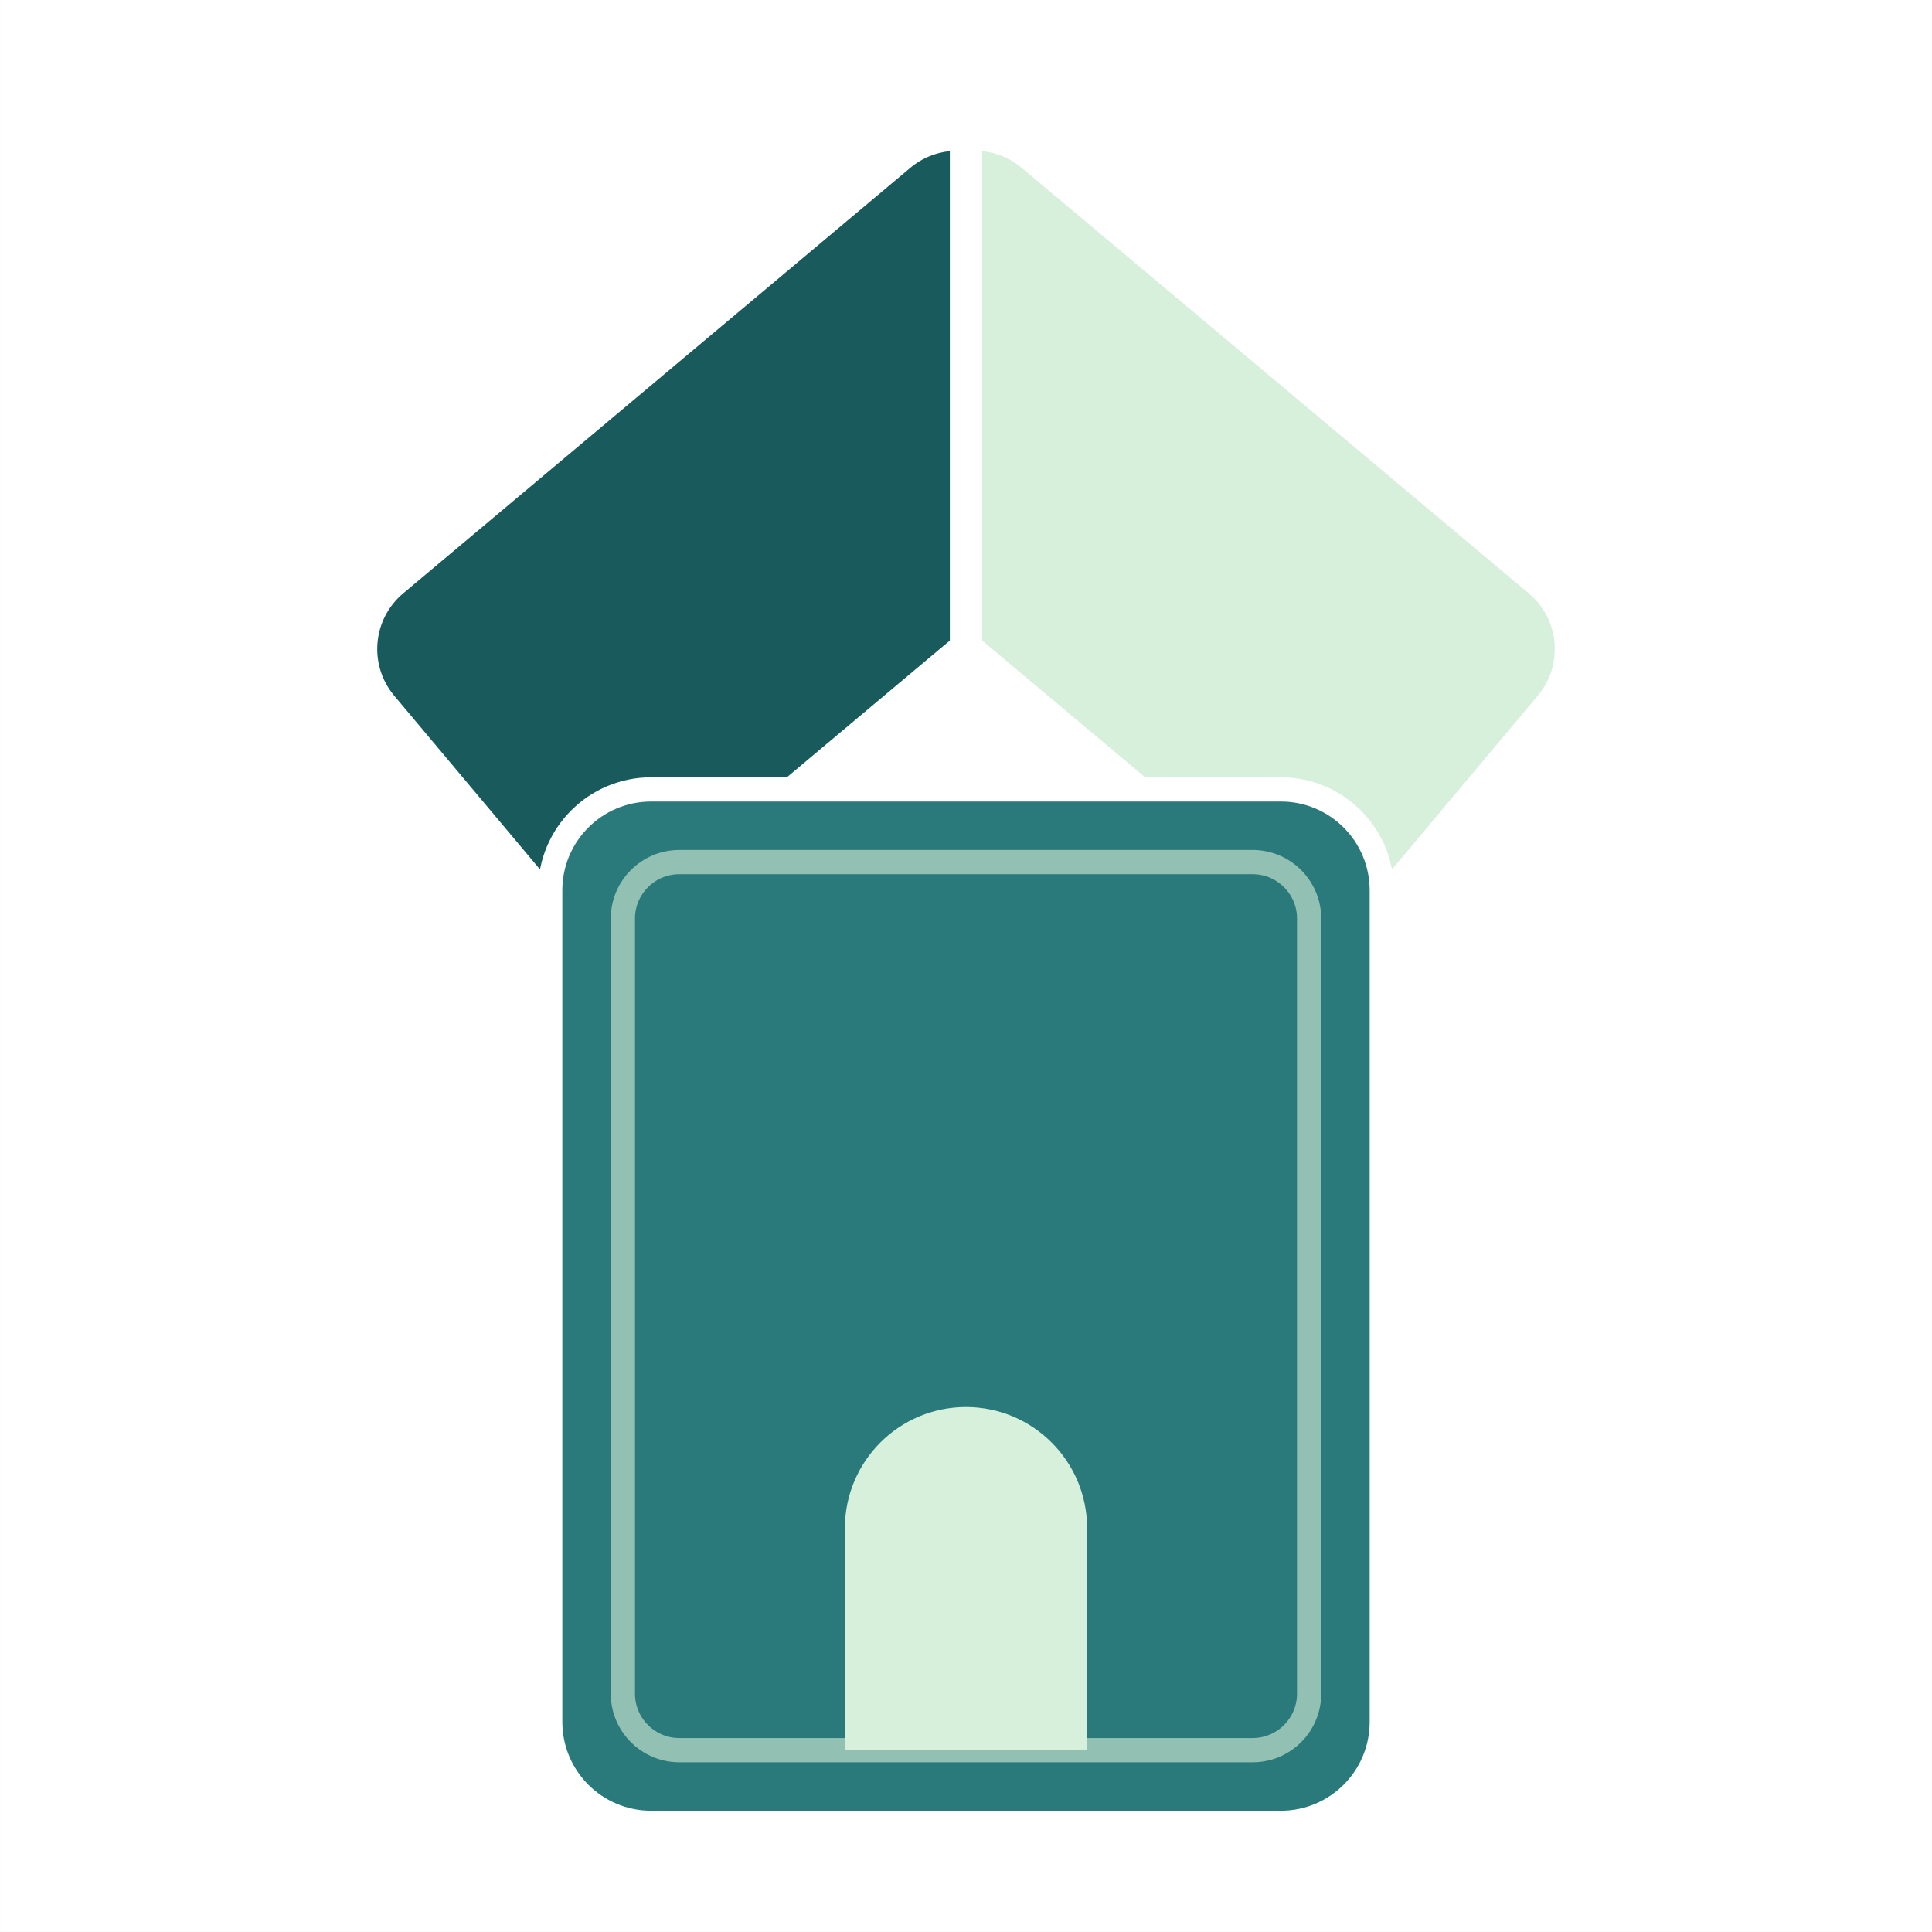
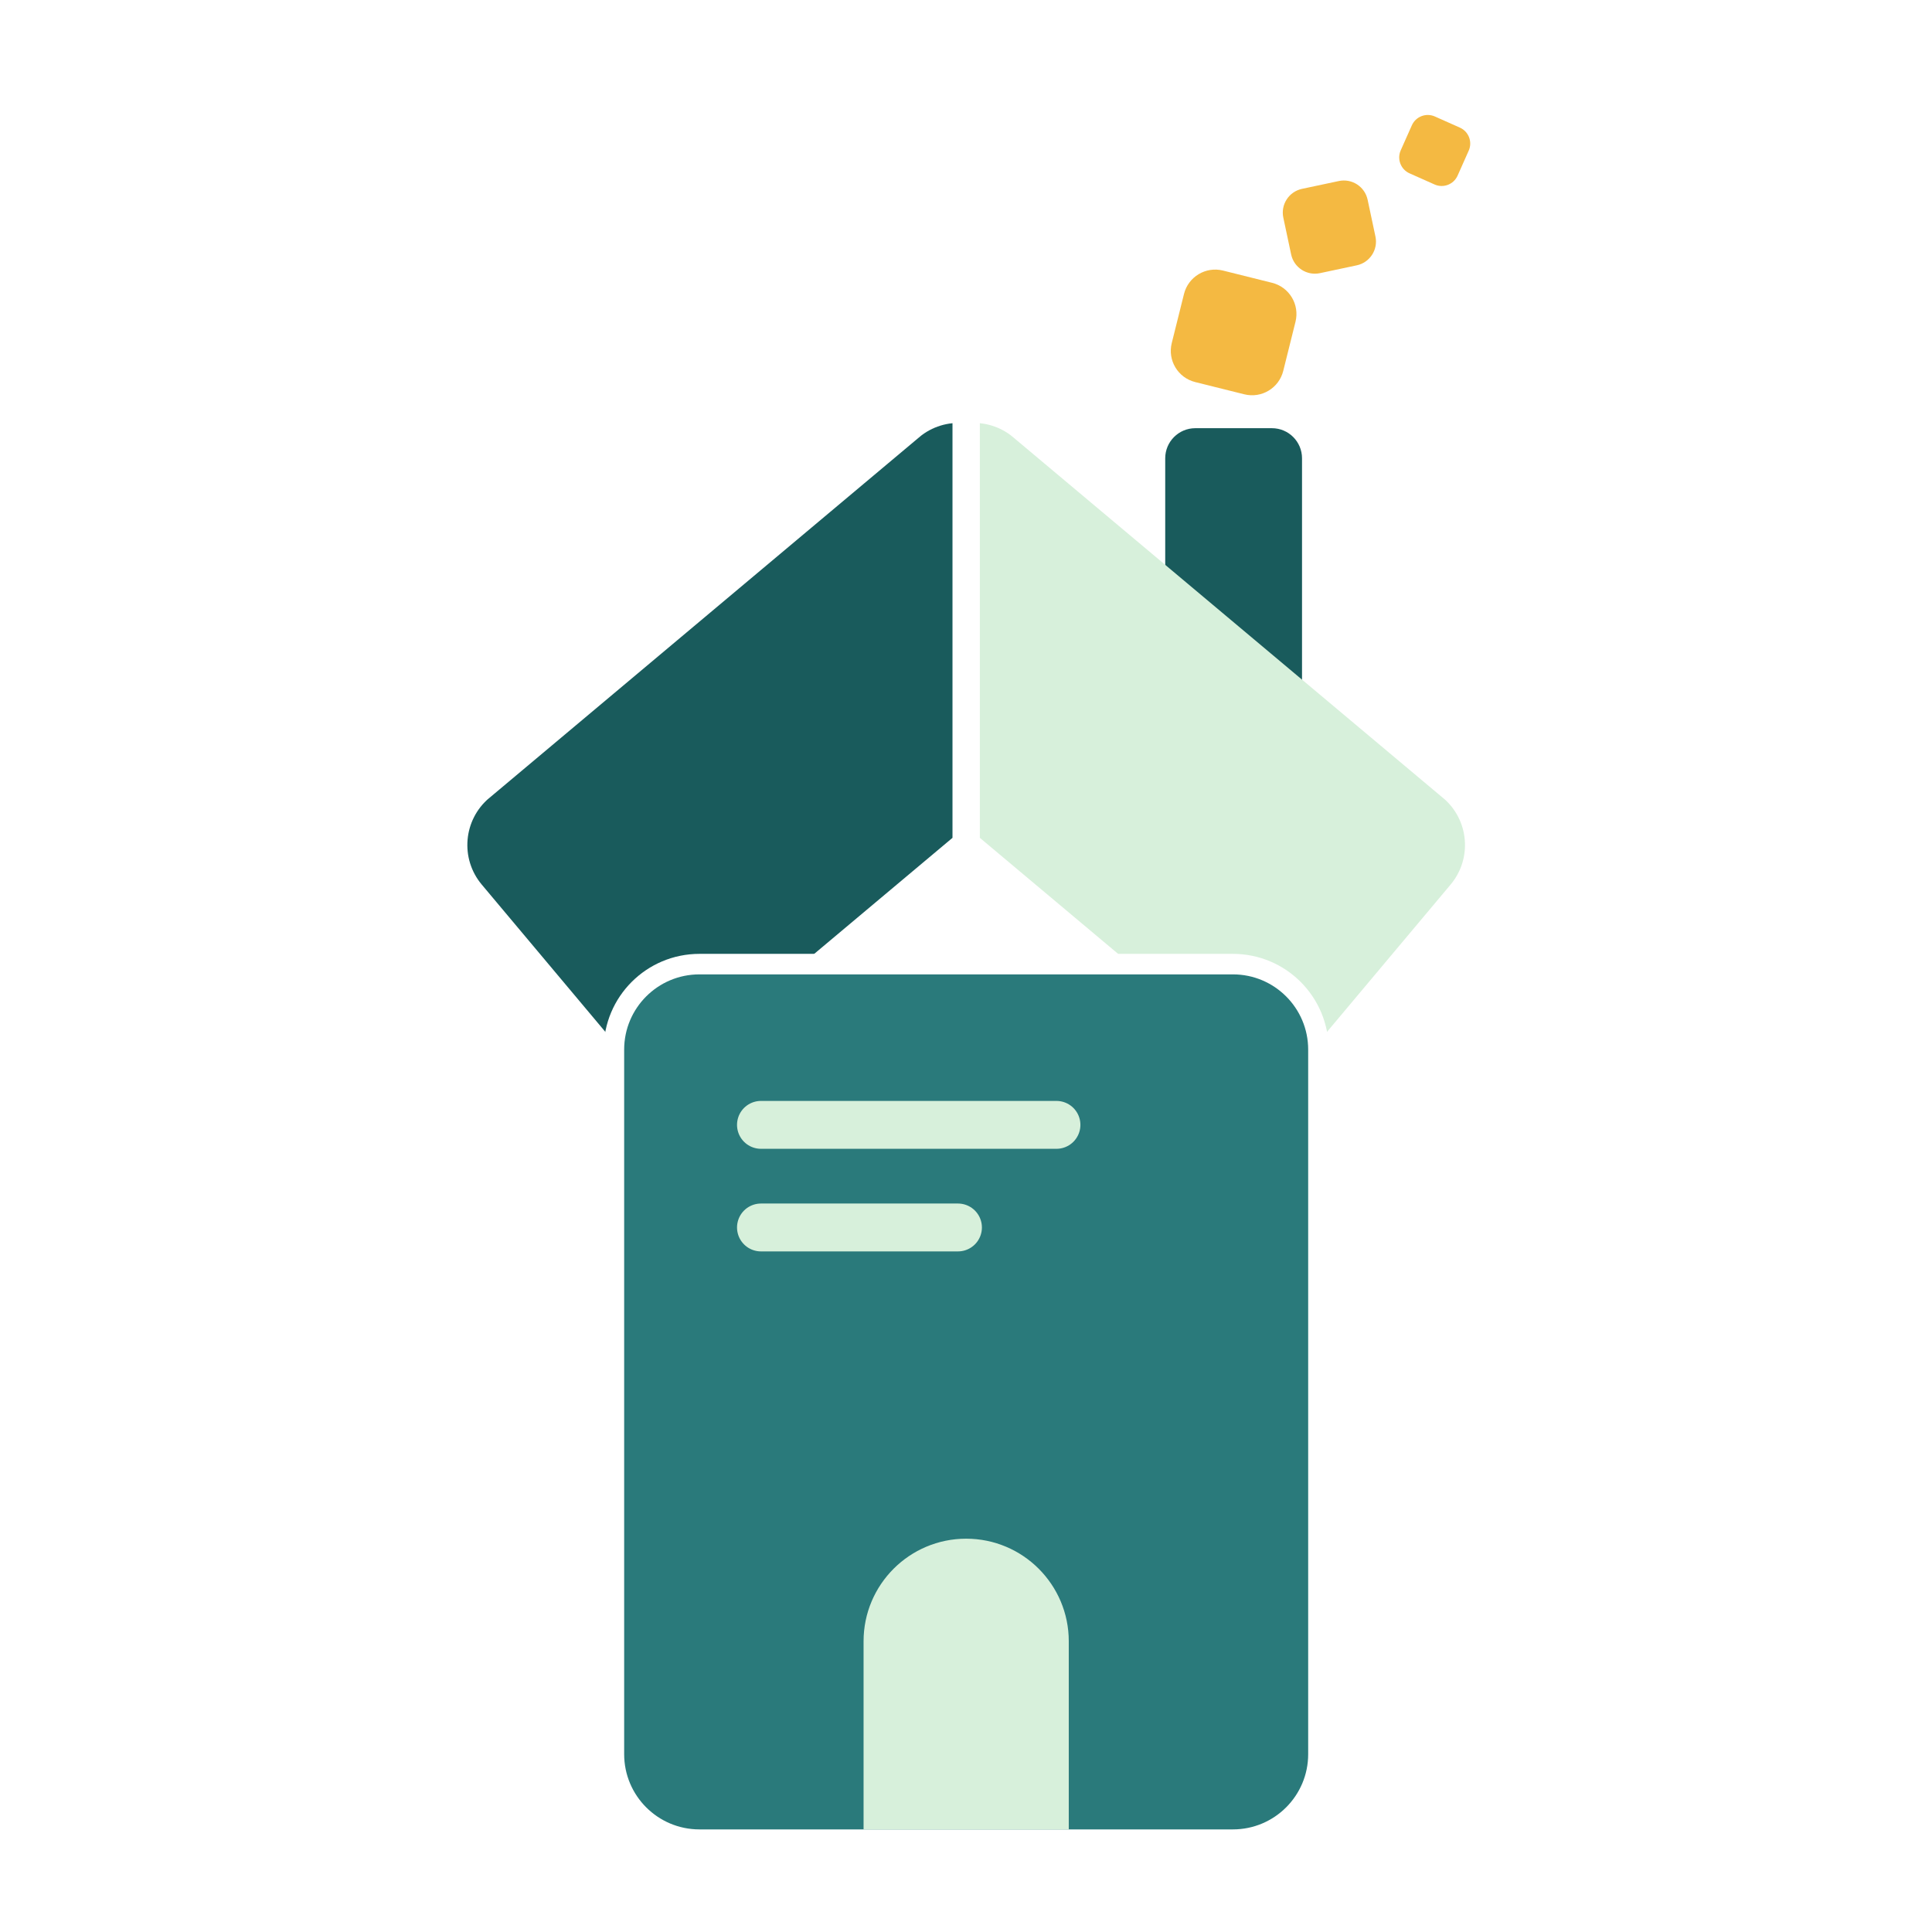
- <svg xmlns="http://www.w3.org/2000/svg" viewBox="-239.3 -30.0 478.6 478.6" width="512" height="512">
+ <svg xmlns="http://www.w3.org/2000/svg" viewBox="-282.5 -116.3 564.9 564.9" width="512" height="512">
  <defs>
    <clipPath id="roof">
-       <path d="M-1532.089 1285.575 L-13.789 11.57 Q0 0 13.789 11.57 L1532.089 1285.575 Z" />
+       <path d="M-1532.1 1285.6 L-13.8 11.6 Q0 0 13.8 11.6 L1532.1 1285.6 Z" />
    </clipPath>
    <clipPath id="hl">
      <rect x="-2000" y="-2000" width="1996" height="4000" />
    </clipPath>
    <clipPath id="hr">
      <rect x="4" y="-2000" width="2000" height="4000" />
    </clipPath>
  </defs>
-   <rect x="-239.279" y="-30" width="478.558" height="478.558" fill="#ffffff" />
+   <rect x="-282.5" y="-116.3" width="564.9" height="564.9" fill="#ffffff" />
+   <rect x="58.2" y="8.9" width="40" height="93.6" rx="8.8" fill="#195b5c" />
+   <rect x="61.4" y="-35.9" width="33.6" height="33.6" rx="9.4" fill="#f4b942" transform="rotate(14 78.2 -19.1)" />
+   <rect x="93.6" y="-62.5" width="25.2" height="25.2" rx="7.1" fill="#f4b942" transform="rotate(-12 106.2 -49.9)" />
+   <rect x="127.9" y="-81.4" width="18.2" height="18.2" rx="5.1" fill="#f4b942" transform="rotate(24 137 -72.3)" />
  <g clip-path="url(#roof)">
    <g clip-path="url(#hl)" fill="#195b5c">
      <g transform="rotate(50)">
        <rect width="96" height="200" rx="18" />
      </g>
    </g>
    <g clip-path="url(#hr)" fill="#d7f0db">
      <g transform="scale(-1 1) rotate(50)">
        <rect width="96" height="200" rx="18" />
      </g>
    </g>
  </g>
-   <rect x="-100" y="168.558" width="200" height="250" rx="22" fill="#2a7a7b" stroke="#ffffff" stroke-width="12" paint-order="stroke" />
-   <rect x="-85" y="183.558" width="170" height="220" rx="14" fill="none" stroke="#d7f0db" stroke-opacity=".6" stroke-width="6" />
-   <path d="M-30 403.558 V348.558 a30 30 0 0 1 60 0 V403.558 Z" fill="#d7f0db" />
+   <rect x="-100" y="168.6" width="200" height="250" rx="22" fill="#2a7a7b" stroke="#ffffff" stroke-width="12" paint-order="stroke" />
+   <line x1="-60" y1="212.6" x2="26.4" y2="212.6" stroke="#d7f0db" stroke-width="14" stroke-linecap="round" />
+   <line x1="-60" y1="242.6" x2="-2.4" y2="242.6" stroke="#d7f0db" stroke-width="14" stroke-linecap="round" />
+   <path d="M-30 418.6 V363.6 a30 30 0 0 1 60 0 V418.6 Z" fill="#d7f0db" />
</svg>
